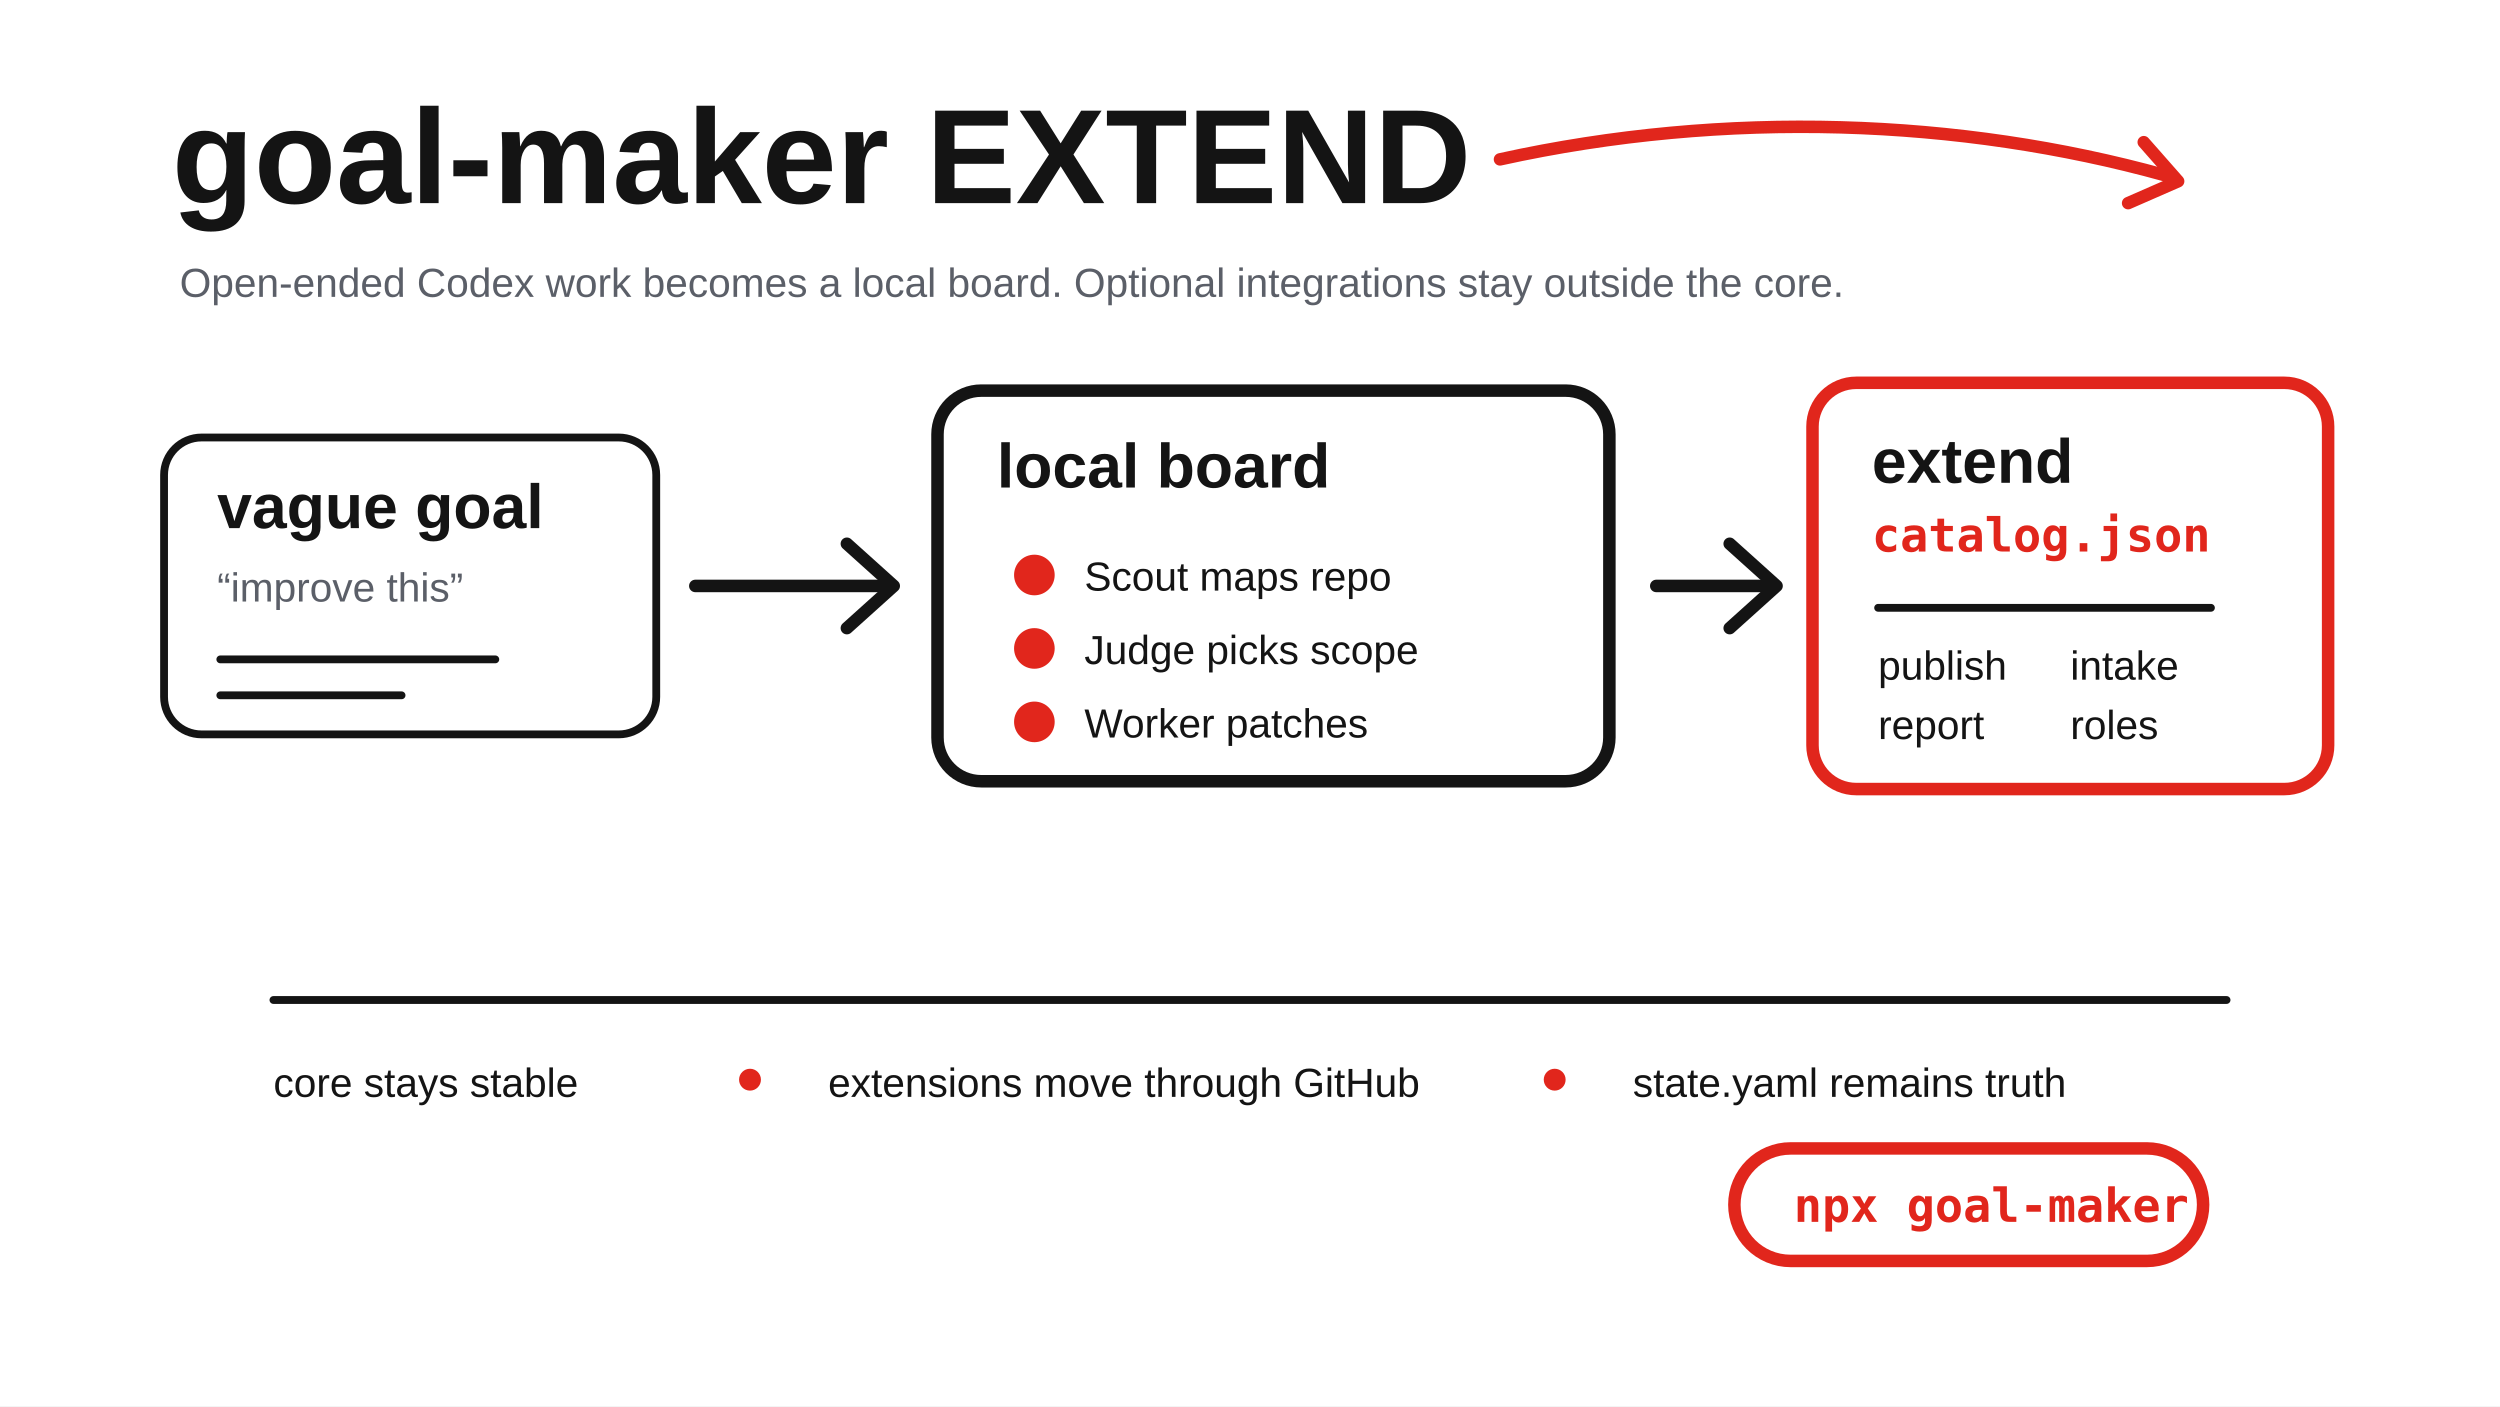
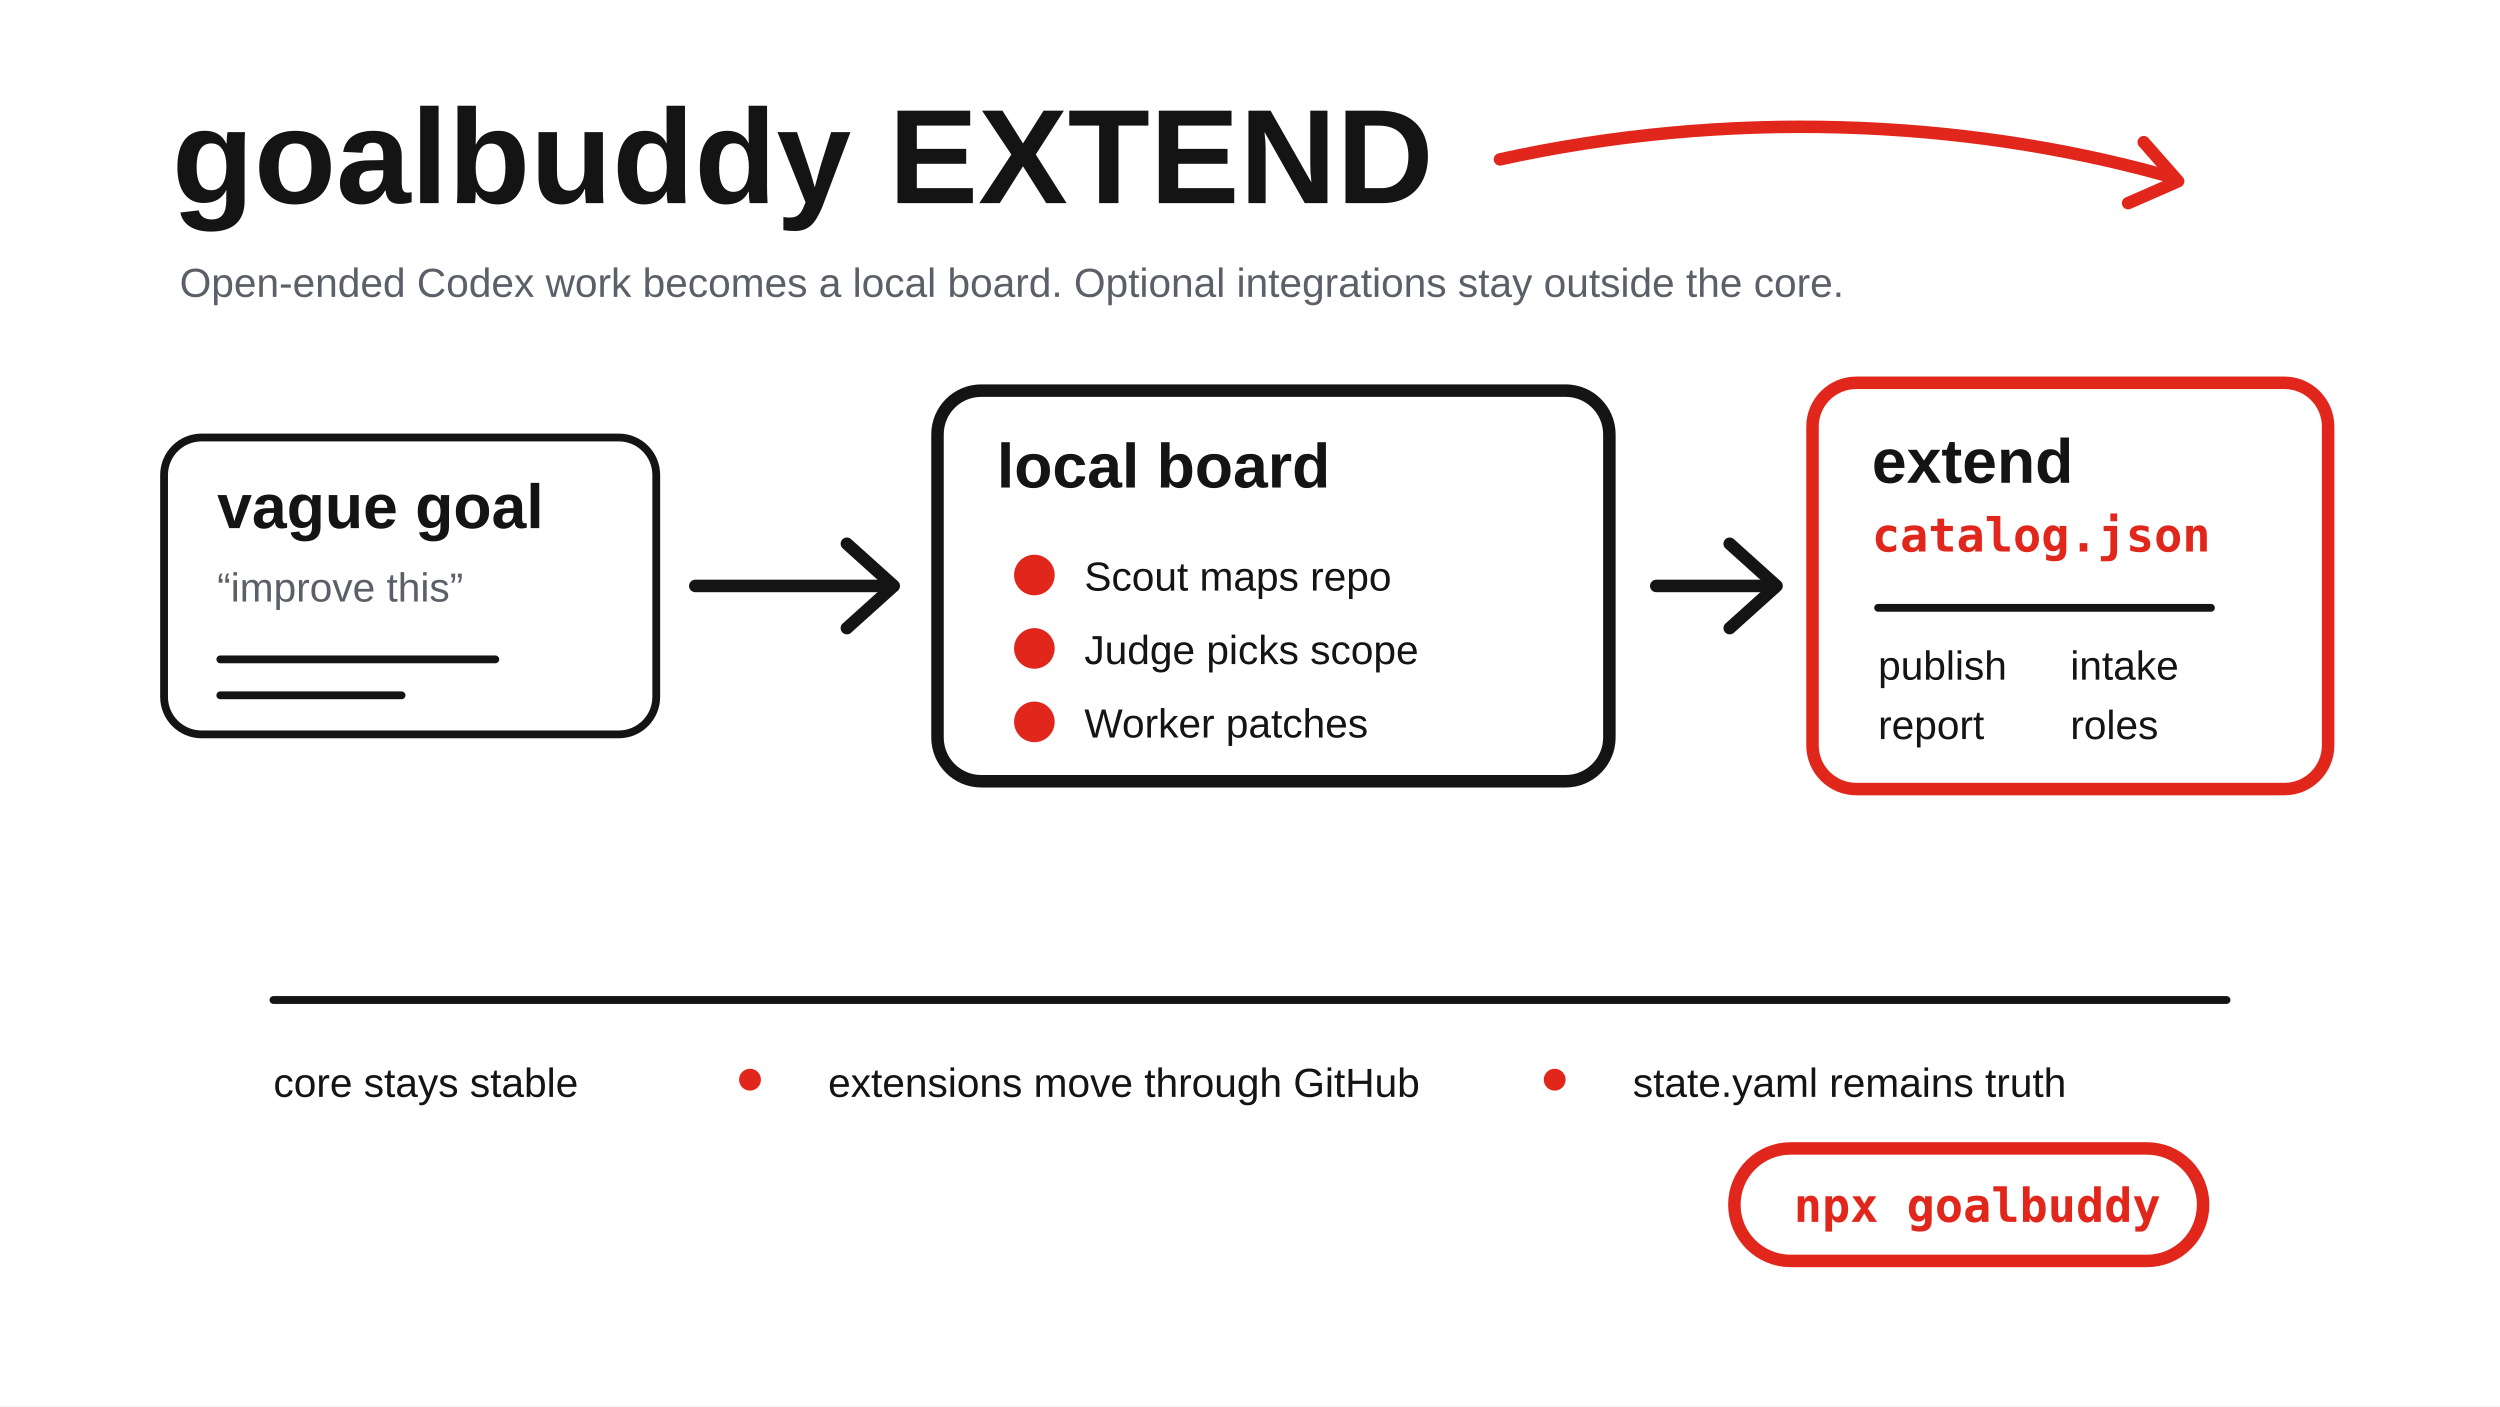
<svg xmlns="http://www.w3.org/2000/svg" width="1600" height="900" viewBox="0 0 1600 900" role="img" aria-labelledby="title desc">
  <defs>
    <style>
      .bg { fill: #ffffff; }
      .ink { fill: none; stroke: #141414; stroke-width: 8; stroke-linecap: round; stroke-linejoin: round; }
      .thin { fill: none; stroke: #141414; stroke-width: 5; stroke-linecap: round; stroke-linejoin: round; }
      .red { fill: none; stroke: #e1261c; stroke-width: 8; stroke-linecap: round; stroke-linejoin: round; }
      .redfill { fill: #e1261c; }
      .inkfill { fill: #141414; }
      .muted { fill: #5b5f68; }
      text { font-family: Arial, Helvetica, sans-serif; letter-spacing: 0; }
      .label { font-size: 40px; font-weight: 700; }
      .small { font-size: 26px; font-weight: 500; }
      .mono { font-family: Menlo, Consolas, monospace; font-size: 30px; font-weight: 700; }
      .title { font-size: 86px; font-weight: 800; }
    </style>
  </defs>
  <rect class="bg" width="1600" height="900" />
-   <text x="110" y="130" class="title inkfill">goal-maker EXTEND</text>
+   <text x="110" y="130" class="title inkfill">goalbuddy EXTEND</text>
  <path class="red" d="M960 102 C1105 70 1255 76 1385 112" />
  <path class="red" d="M1372 91 L1394 116 L1362 130" />
  <text x="115" y="190" class="small muted">Open-ended Codex work becomes a local board. Optional integrations stay outside the core.</text>
  <g transform="translate(105 280)">
    <rect x="0" y="0" width="315" height="190" rx="24" class="thin" />
    <text x="34" y="58" class="label inkfill">vague goal</text>
    <text x="34" y="105" class="small muted">“improve this”</text>
    <path class="thin" d="M36 142 H212" />
    <path class="thin" d="M36 165 H152" />
  </g>
  <path class="ink" d="M445 375 H565" />
  <path class="ink" d="M542 348 L572 375 L542 402" />
  <g transform="translate(600 250)">
    <rect x="0" y="0" width="430" height="250" rx="28" class="ink" />
    <text x="38" y="62" class="label inkfill">local board</text>
    <g transform="translate(42 98)">
      <circle cx="20" cy="20" r="13" class="redfill" />
      <text x="52" y="30" class="small inkfill">Scout maps repo</text>
    </g>
    <g transform="translate(42 145)">
      <circle cx="20" cy="20" r="13" class="redfill" />
      <text x="52" y="30" class="small inkfill">Judge picks scope</text>
    </g>
    <g transform="translate(42 192)">
      <circle cx="20" cy="20" r="13" class="redfill" />
      <text x="52" y="30" class="small inkfill">Worker patches</text>
    </g>
  </g>
  <path class="ink" d="M1060 375 H1130" />
  <path class="ink" d="M1107 348 L1137 375 L1107 402" />
  <g transform="translate(1160 245)">
    <rect x="0" y="0" width="330" height="260" rx="28" class="red" />
    <text x="38" y="64" class="label inkfill">extend</text>
    <text x="38" y="108" class="mono redfill">catalog.json</text>
    <path class="thin" d="M42 144 H255" />
    <text x="42" y="190" class="small inkfill">publish</text>
    <text x="42" y="228" class="small inkfill">report</text>
    <text x="165" y="190" class="small inkfill">intake</text>
    <text x="165" y="228" class="small inkfill">roles</text>
  </g>
  <g transform="translate(175 640)">
    <path class="thin" d="M0 0 H1250" />
    <text x="0" y="62" class="small inkfill">core stays stable</text>
    <text x="355" y="62" class="small inkfill">extensions move through GitHub</text>
    <text x="870" y="62" class="small inkfill">state.yaml remains truth</text>
    <circle cx="305" cy="51" r="7" class="redfill" />
    <circle cx="820" cy="51" r="7" class="redfill" />
  </g>
  <g transform="translate(1110 735)">
    <rect x="0" y="0" width="300" height="72" rx="36" class="red" />
-     <text x="38" y="47" class="mono redfill">npx goal-maker</text>
+     <text x="38" y="47" class="mono redfill">npx goalbuddy</text>
  </g>
</svg>
